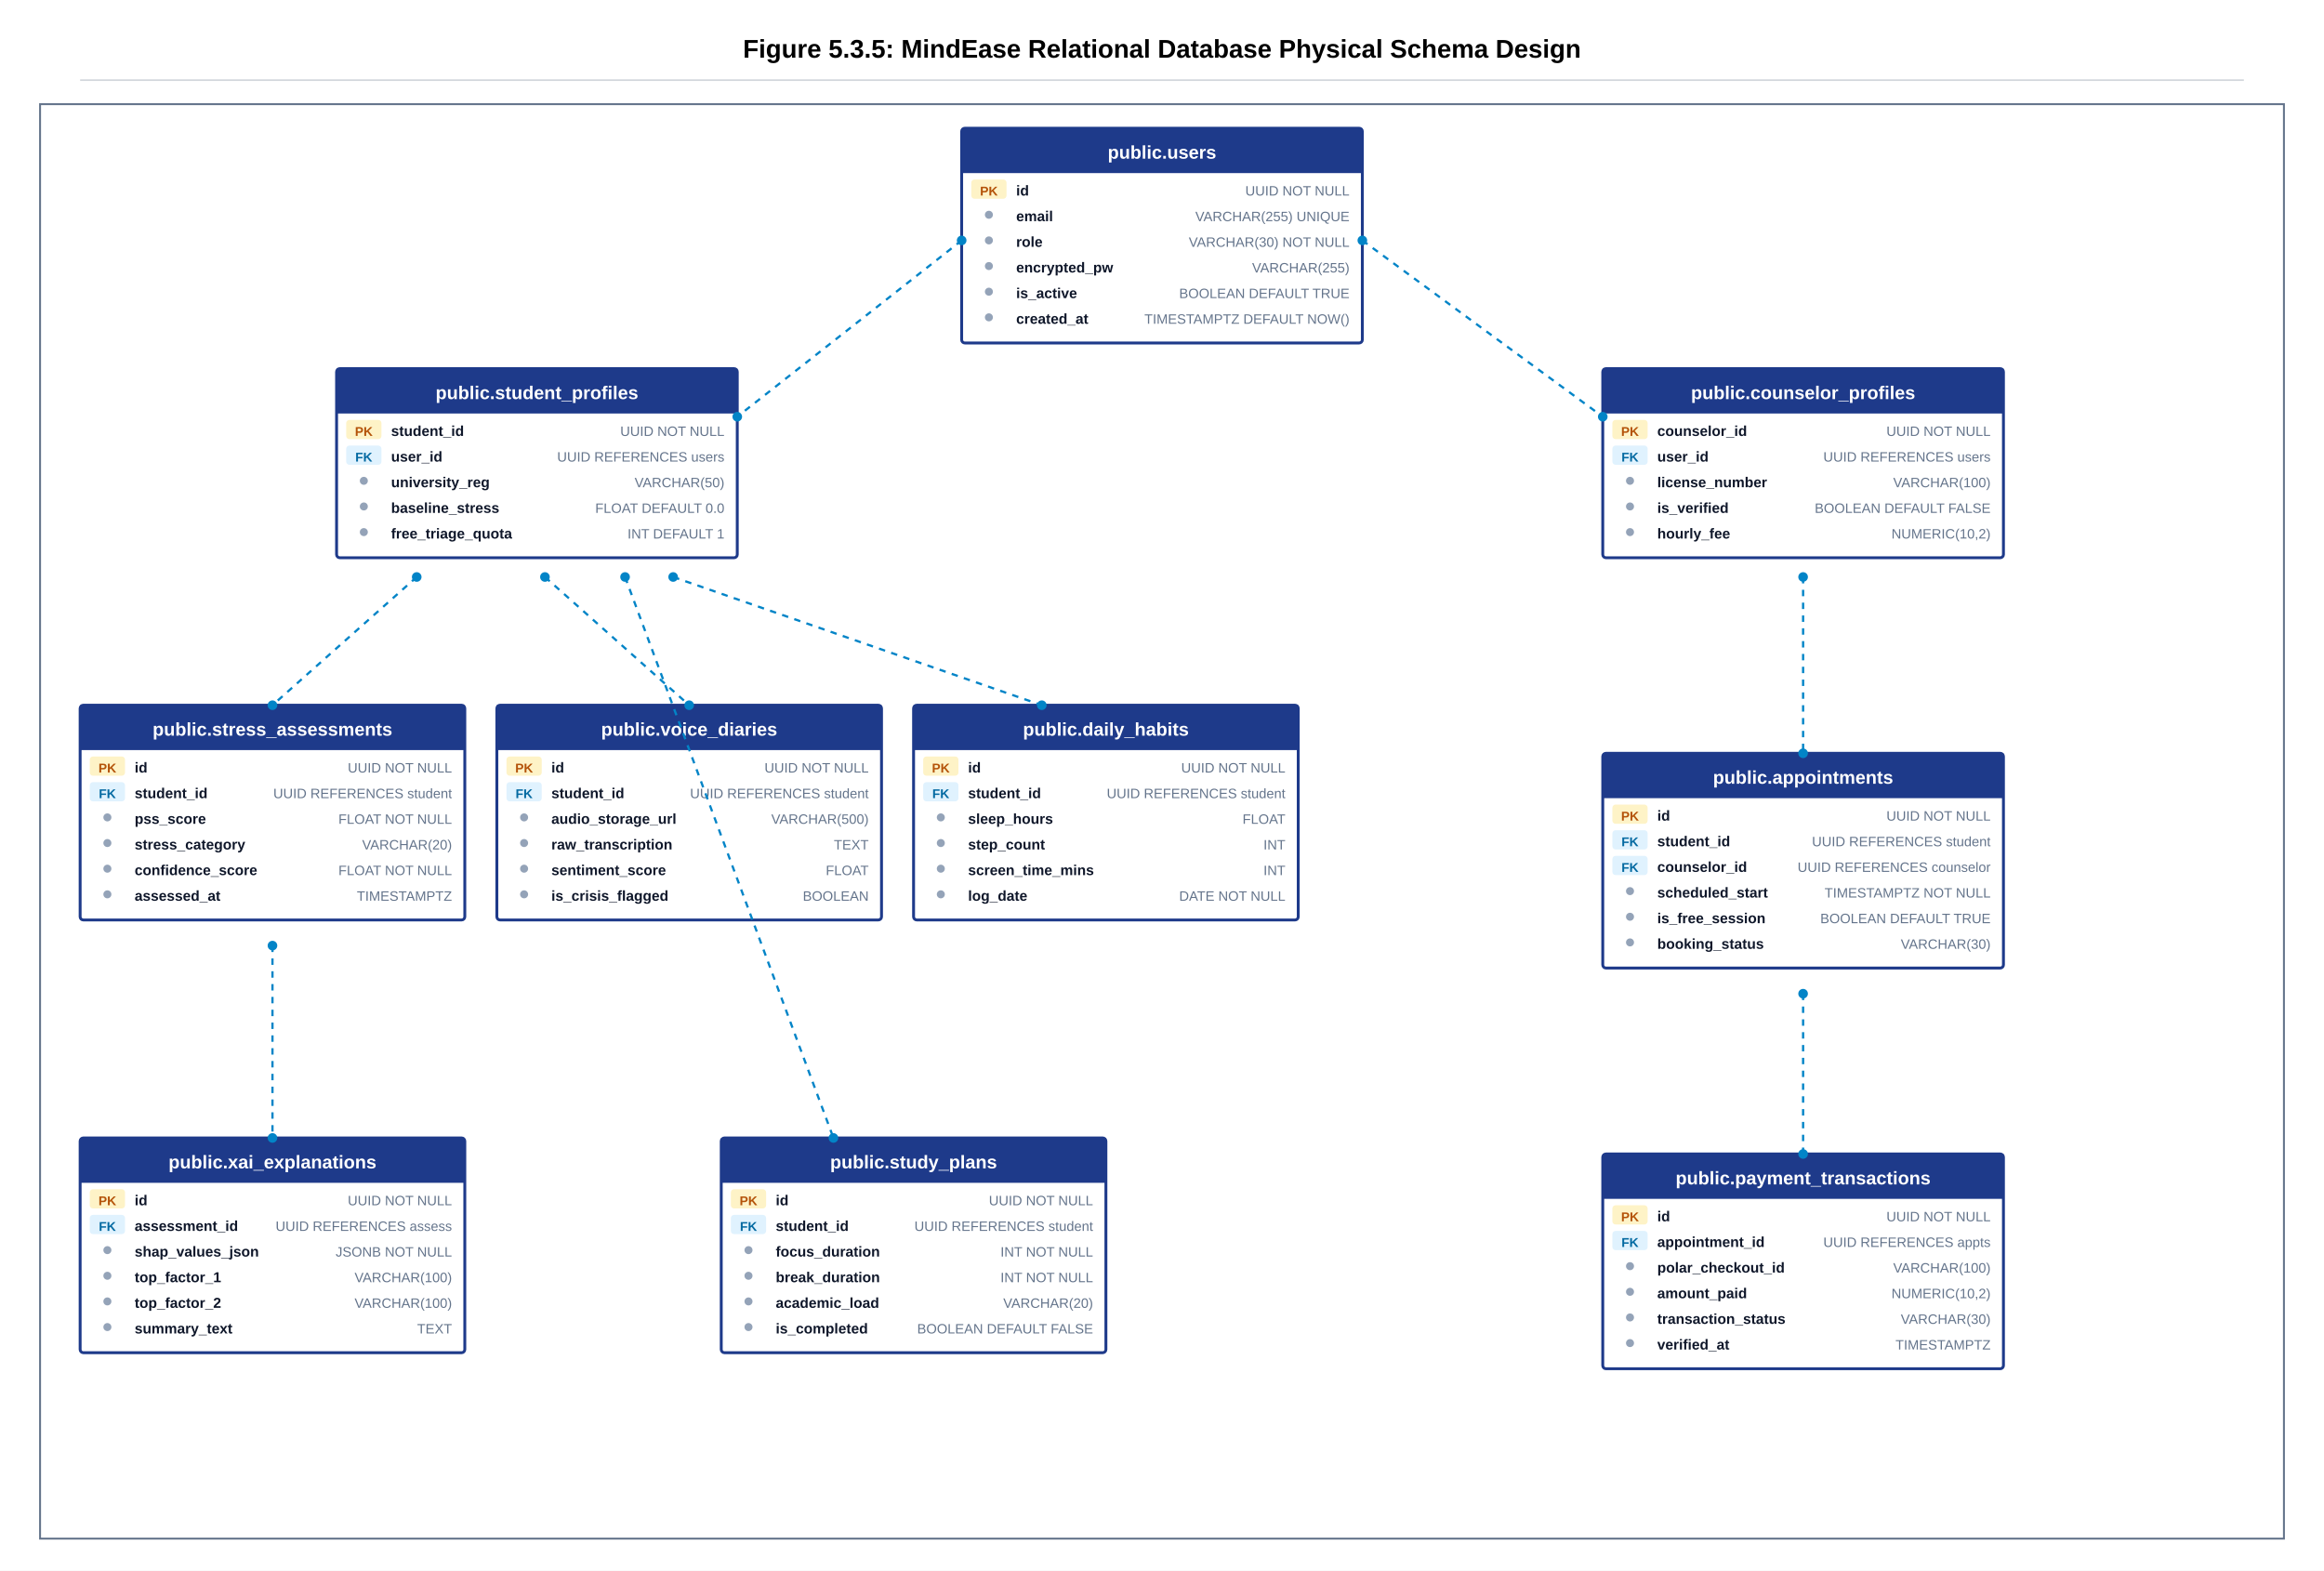
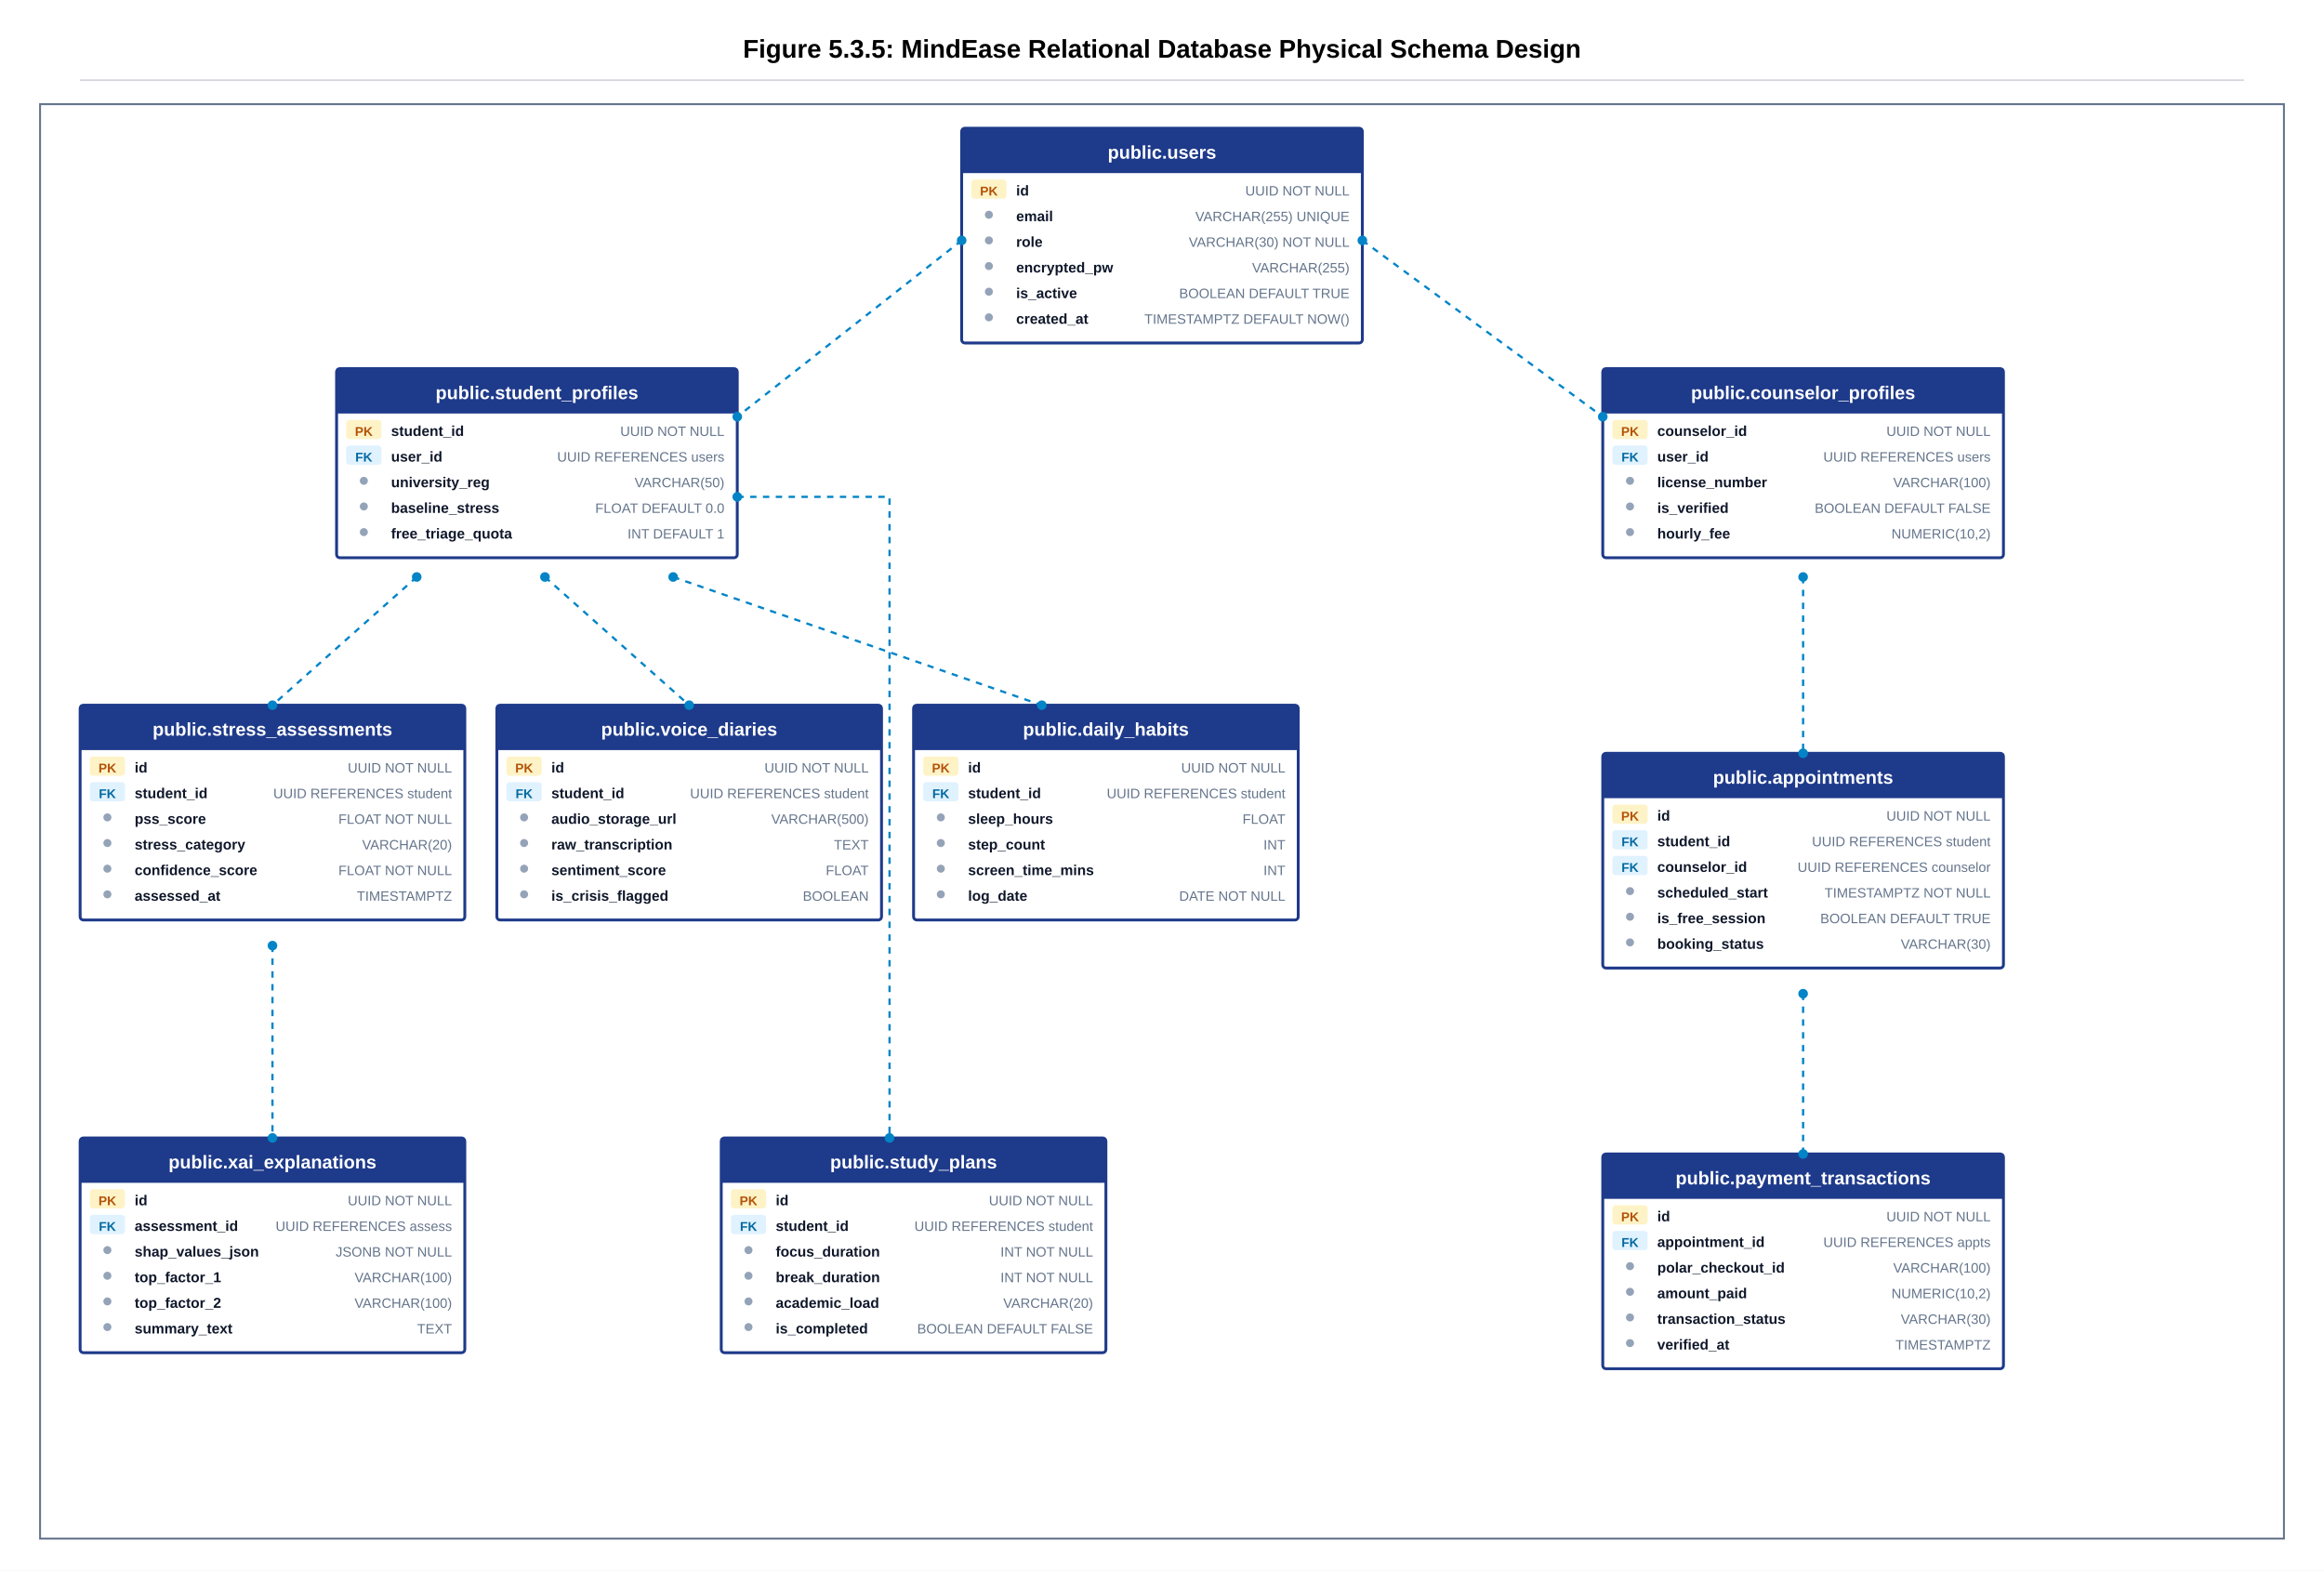
<svg xmlns="http://www.w3.org/2000/svg" width="1450" height="980" viewBox="0 0 1450 980">
  <rect width="1450" height="980" fill="#ffffff" />
  <text x="725.0" y="36" font-family="Arial, sans-serif" font-size="16" font-weight="bold" fill="#000000" text-anchor="middle">Figure 5.3.5: MindEase Relational Database Physical Schema Design</text>
  <line x1="50" y1="50" x2="1400" y2="50" stroke="#d1d5db" stroke-width="1" />
  <rect x="25" y="65" width="1400" height="895" fill="none" stroke="#64748b" stroke-width="1.2" />
  <rect x="600" y="80" width="250" height="134" fill="#ffffff" stroke="#1e3a8a" stroke-width="1.8" rx="2" />
  <rect x="600" y="80" width="250" height="28" fill="#1e3a8a" />
  <text x="725.0" y="99" font-family="Arial, sans-serif" font-size="11.5" font-weight="bold" fill="#ffffff" text-anchor="middle">public.users</text>
  <rect x="606" y="112" width="22" height="12" fill="#fef3c7" rx="2" />
  <text x="617" y="122" font-family="Arial, sans-serif" font-size="8" font-weight="bold" fill="#b45309" text-anchor="middle">PK</text>
  <text x="634" y="122" font-family="Arial, sans-serif" font-size="9" font-weight="bold" fill="#0f172a">id</text>
  <text x="842" y="122" font-family="Arial, sans-serif" font-size="8.5" fill="#64748b" text-anchor="end">UUID NOT NULL</text>
  <circle cx="617" cy="134" r="2.5" fill="#94a3b8" />
  <text x="634" y="138" font-family="Arial, sans-serif" font-size="9" font-weight="bold" fill="#0f172a">email</text>
  <text x="842" y="138" font-family="Arial, sans-serif" font-size="8.5" fill="#64748b" text-anchor="end">VARCHAR(255) UNIQUE</text>
  <circle cx="617" cy="150" r="2.5" fill="#94a3b8" />
  <text x="634" y="154" font-family="Arial, sans-serif" font-size="9" font-weight="bold" fill="#0f172a">role</text>
  <text x="842" y="154" font-family="Arial, sans-serif" font-size="8.5" fill="#64748b" text-anchor="end">VARCHAR(30) NOT NULL</text>
  <circle cx="617" cy="166" r="2.5" fill="#94a3b8" />
  <text x="634" y="170" font-family="Arial, sans-serif" font-size="9" font-weight="bold" fill="#0f172a">encrypted_pw</text>
  <text x="842" y="170" font-family="Arial, sans-serif" font-size="8.5" fill="#64748b" text-anchor="end">VARCHAR(255)</text>
  <circle cx="617" cy="182" r="2.5" fill="#94a3b8" />
  <text x="634" y="186" font-family="Arial, sans-serif" font-size="9" font-weight="bold" fill="#0f172a">is_active</text>
  <text x="842" y="186" font-family="Arial, sans-serif" font-size="8.5" fill="#64748b" text-anchor="end">BOOLEAN DEFAULT TRUE</text>
  <circle cx="617" cy="198" r="2.5" fill="#94a3b8" />
  <text x="634" y="202" font-family="Arial, sans-serif" font-size="9" font-weight="bold" fill="#0f172a">created_at</text>
  <text x="842" y="202" font-family="Arial, sans-serif" font-size="8.5" fill="#64748b" text-anchor="end">TIMESTAMPTZ DEFAULT NOW()</text>
  <rect x="210" y="230" width="250" height="118" fill="#ffffff" stroke="#1e3a8a" stroke-width="1.8" rx="2" />
  <rect x="210" y="230" width="250" height="28" fill="#1e3a8a" />
  <text x="335.0" y="249" font-family="Arial, sans-serif" font-size="11.5" font-weight="bold" fill="#ffffff" text-anchor="middle">public.student_profiles</text>
  <rect x="216" y="262" width="22" height="12" fill="#fef3c7" rx="2" />
  <text x="227" y="272" font-family="Arial, sans-serif" font-size="8" font-weight="bold" fill="#b45309" text-anchor="middle">PK</text>
  <text x="244" y="272" font-family="Arial, sans-serif" font-size="9" font-weight="bold" fill="#0f172a">student_id</text>
  <text x="452" y="272" font-family="Arial, sans-serif" font-size="8.5" fill="#64748b" text-anchor="end">UUID NOT NULL</text>
  <rect x="216" y="278" width="22" height="12" fill="#e0f2fe" rx="2" />
  <text x="227" y="288" font-family="Arial, sans-serif" font-size="8" font-weight="bold" fill="#0369a1" text-anchor="middle">FK</text>
  <text x="244" y="288" font-family="Arial, sans-serif" font-size="9" font-weight="bold" fill="#0f172a">user_id</text>
  <text x="452" y="288" font-family="Arial, sans-serif" font-size="8.5" fill="#64748b" text-anchor="end">UUID REFERENCES users</text>
  <circle cx="227" cy="300" r="2.5" fill="#94a3b8" />
  <text x="244" y="304" font-family="Arial, sans-serif" font-size="9" font-weight="bold" fill="#0f172a">university_reg</text>
  <text x="452" y="304" font-family="Arial, sans-serif" font-size="8.5" fill="#64748b" text-anchor="end">VARCHAR(50)</text>
  <circle cx="227" cy="316" r="2.5" fill="#94a3b8" />
  <text x="244" y="320" font-family="Arial, sans-serif" font-size="9" font-weight="bold" fill="#0f172a">baseline_stress</text>
  <text x="452" y="320" font-family="Arial, sans-serif" font-size="8.5" fill="#64748b" text-anchor="end">FLOAT DEFAULT 0.0</text>
  <circle cx="227" cy="332" r="2.5" fill="#94a3b8" />
  <text x="244" y="336" font-family="Arial, sans-serif" font-size="9" font-weight="bold" fill="#0f172a">free_triage_quota</text>
  <text x="452" y="336" font-family="Arial, sans-serif" font-size="8.5" fill="#64748b" text-anchor="end">INT DEFAULT 1</text>
  <rect x="1000" y="230" width="250" height="118" fill="#ffffff" stroke="#1e3a8a" stroke-width="1.8" rx="2" />
  <rect x="1000" y="230" width="250" height="28" fill="#1e3a8a" />
  <text x="1125.0" y="249" font-family="Arial, sans-serif" font-size="11.5" font-weight="bold" fill="#ffffff" text-anchor="middle">public.counselor_profiles</text>
  <rect x="1006" y="262" width="22" height="12" fill="#fef3c7" rx="2" />
  <text x="1017" y="272" font-family="Arial, sans-serif" font-size="8" font-weight="bold" fill="#b45309" text-anchor="middle">PK</text>
  <text x="1034" y="272" font-family="Arial, sans-serif" font-size="9" font-weight="bold" fill="#0f172a">counselor_id</text>
  <text x="1242" y="272" font-family="Arial, sans-serif" font-size="8.5" fill="#64748b" text-anchor="end">UUID NOT NULL</text>
  <rect x="1006" y="278" width="22" height="12" fill="#e0f2fe" rx="2" />
  <text x="1017" y="288" font-family="Arial, sans-serif" font-size="8" font-weight="bold" fill="#0369a1" text-anchor="middle">FK</text>
  <text x="1034" y="288" font-family="Arial, sans-serif" font-size="9" font-weight="bold" fill="#0f172a">user_id</text>
  <text x="1242" y="288" font-family="Arial, sans-serif" font-size="8.5" fill="#64748b" text-anchor="end">UUID REFERENCES users</text>
  <circle cx="1017" cy="300" r="2.5" fill="#94a3b8" />
  <text x="1034" y="304" font-family="Arial, sans-serif" font-size="9" font-weight="bold" fill="#0f172a">license_number</text>
  <text x="1242" y="304" font-family="Arial, sans-serif" font-size="8.5" fill="#64748b" text-anchor="end">VARCHAR(100)</text>
  <circle cx="1017" cy="316" r="2.5" fill="#94a3b8" />
  <text x="1034" y="320" font-family="Arial, sans-serif" font-size="9" font-weight="bold" fill="#0f172a">is_verified</text>
  <text x="1242" y="320" font-family="Arial, sans-serif" font-size="8.5" fill="#64748b" text-anchor="end">BOOLEAN DEFAULT FALSE</text>
  <circle cx="1017" cy="332" r="2.5" fill="#94a3b8" />
  <text x="1034" y="336" font-family="Arial, sans-serif" font-size="9" font-weight="bold" fill="#0f172a">hourly_fee</text>
  <text x="1242" y="336" font-family="Arial, sans-serif" font-size="8.5" fill="#64748b" text-anchor="end">NUMERIC(10,2)</text>
  <rect x="50" y="440" width="240" height="134" fill="#ffffff" stroke="#1e3a8a" stroke-width="1.8" rx="2" />
  <rect x="50" y="440" width="240" height="28" fill="#1e3a8a" />
  <text x="170.0" y="459" font-family="Arial, sans-serif" font-size="11.5" font-weight="bold" fill="#ffffff" text-anchor="middle">public.stress_assessments</text>
  <rect x="56" y="472" width="22" height="12" fill="#fef3c7" rx="2" />
  <text x="67" y="482" font-family="Arial, sans-serif" font-size="8" font-weight="bold" fill="#b45309" text-anchor="middle">PK</text>
  <text x="84" y="482" font-family="Arial, sans-serif" font-size="9" font-weight="bold" fill="#0f172a">id</text>
  <text x="282" y="482" font-family="Arial, sans-serif" font-size="8.5" fill="#64748b" text-anchor="end">UUID NOT NULL</text>
  <rect x="56" y="488" width="22" height="12" fill="#e0f2fe" rx="2" />
  <text x="67" y="498" font-family="Arial, sans-serif" font-size="8" font-weight="bold" fill="#0369a1" text-anchor="middle">FK</text>
  <text x="84" y="498" font-family="Arial, sans-serif" font-size="9" font-weight="bold" fill="#0f172a">student_id</text>
  <text x="282" y="498" font-family="Arial, sans-serif" font-size="8.5" fill="#64748b" text-anchor="end">UUID REFERENCES student</text>
  <circle cx="67" cy="510" r="2.5" fill="#94a3b8" />
  <text x="84" y="514" font-family="Arial, sans-serif" font-size="9" font-weight="bold" fill="#0f172a">pss_score</text>
  <text x="282" y="514" font-family="Arial, sans-serif" font-size="8.5" fill="#64748b" text-anchor="end">FLOAT NOT NULL</text>
  <circle cx="67" cy="526" r="2.5" fill="#94a3b8" />
  <text x="84" y="530" font-family="Arial, sans-serif" font-size="9" font-weight="bold" fill="#0f172a">stress_category</text>
  <text x="282" y="530" font-family="Arial, sans-serif" font-size="8.5" fill="#64748b" text-anchor="end">VARCHAR(20)</text>
  <circle cx="67" cy="542" r="2.5" fill="#94a3b8" />
  <text x="84" y="546" font-family="Arial, sans-serif" font-size="9" font-weight="bold" fill="#0f172a">confidence_score</text>
  <text x="282" y="546" font-family="Arial, sans-serif" font-size="8.5" fill="#64748b" text-anchor="end">FLOAT NOT NULL</text>
  <circle cx="67" cy="558" r="2.5" fill="#94a3b8" />
  <text x="84" y="562" font-family="Arial, sans-serif" font-size="9" font-weight="bold" fill="#0f172a">assessed_at</text>
  <text x="282" y="562" font-family="Arial, sans-serif" font-size="8.5" fill="#64748b" text-anchor="end">TIMESTAMPTZ</text>
  <rect x="310" y="440" width="240" height="134" fill="#ffffff" stroke="#1e3a8a" stroke-width="1.8" rx="2" />
  <rect x="310" y="440" width="240" height="28" fill="#1e3a8a" />
  <text x="430.0" y="459" font-family="Arial, sans-serif" font-size="11.5" font-weight="bold" fill="#ffffff" text-anchor="middle">public.voice_diaries</text>
  <rect x="316" y="472" width="22" height="12" fill="#fef3c7" rx="2" />
  <text x="327" y="482" font-family="Arial, sans-serif" font-size="8" font-weight="bold" fill="#b45309" text-anchor="middle">PK</text>
  <text x="344" y="482" font-family="Arial, sans-serif" font-size="9" font-weight="bold" fill="#0f172a">id</text>
  <text x="542" y="482" font-family="Arial, sans-serif" font-size="8.5" fill="#64748b" text-anchor="end">UUID NOT NULL</text>
  <rect x="316" y="488" width="22" height="12" fill="#e0f2fe" rx="2" />
  <text x="327" y="498" font-family="Arial, sans-serif" font-size="8" font-weight="bold" fill="#0369a1" text-anchor="middle">FK</text>
  <text x="344" y="498" font-family="Arial, sans-serif" font-size="9" font-weight="bold" fill="#0f172a">student_id</text>
  <text x="542" y="498" font-family="Arial, sans-serif" font-size="8.5" fill="#64748b" text-anchor="end">UUID REFERENCES student</text>
  <circle cx="327" cy="510" r="2.5" fill="#94a3b8" />
  <text x="344" y="514" font-family="Arial, sans-serif" font-size="9" font-weight="bold" fill="#0f172a">audio_storage_url</text>
  <text x="542" y="514" font-family="Arial, sans-serif" font-size="8.5" fill="#64748b" text-anchor="end">VARCHAR(500)</text>
  <circle cx="327" cy="526" r="2.5" fill="#94a3b8" />
  <text x="344" y="530" font-family="Arial, sans-serif" font-size="9" font-weight="bold" fill="#0f172a">raw_transcription</text>
  <text x="542" y="530" font-family="Arial, sans-serif" font-size="8.5" fill="#64748b" text-anchor="end">TEXT</text>
  <circle cx="327" cy="542" r="2.5" fill="#94a3b8" />
  <text x="344" y="546" font-family="Arial, sans-serif" font-size="9" font-weight="bold" fill="#0f172a">sentiment_score</text>
  <text x="542" y="546" font-family="Arial, sans-serif" font-size="8.5" fill="#64748b" text-anchor="end">FLOAT</text>
  <circle cx="327" cy="558" r="2.5" fill="#94a3b8" />
  <text x="344" y="562" font-family="Arial, sans-serif" font-size="9" font-weight="bold" fill="#0f172a">is_crisis_flagged</text>
  <text x="542" y="562" font-family="Arial, sans-serif" font-size="8.5" fill="#64748b" text-anchor="end">BOOLEAN</text>
  <rect x="570" y="440" width="240" height="134" fill="#ffffff" stroke="#1e3a8a" stroke-width="1.8" rx="2" />
  <rect x="570" y="440" width="240" height="28" fill="#1e3a8a" />
  <text x="690.0" y="459" font-family="Arial, sans-serif" font-size="11.5" font-weight="bold" fill="#ffffff" text-anchor="middle">public.daily_habits</text>
  <rect x="576" y="472" width="22" height="12" fill="#fef3c7" rx="2" />
  <text x="587" y="482" font-family="Arial, sans-serif" font-size="8" font-weight="bold" fill="#b45309" text-anchor="middle">PK</text>
  <text x="604" y="482" font-family="Arial, sans-serif" font-size="9" font-weight="bold" fill="#0f172a">id</text>
  <text x="802" y="482" font-family="Arial, sans-serif" font-size="8.5" fill="#64748b" text-anchor="end">UUID NOT NULL</text>
  <rect x="576" y="488" width="22" height="12" fill="#e0f2fe" rx="2" />
  <text x="587" y="498" font-family="Arial, sans-serif" font-size="8" font-weight="bold" fill="#0369a1" text-anchor="middle">FK</text>
  <text x="604" y="498" font-family="Arial, sans-serif" font-size="9" font-weight="bold" fill="#0f172a">student_id</text>
  <text x="802" y="498" font-family="Arial, sans-serif" font-size="8.5" fill="#64748b" text-anchor="end">UUID REFERENCES student</text>
  <circle cx="587" cy="510" r="2.5" fill="#94a3b8" />
  <text x="604" y="514" font-family="Arial, sans-serif" font-size="9" font-weight="bold" fill="#0f172a">sleep_hours</text>
  <text x="802" y="514" font-family="Arial, sans-serif" font-size="8.5" fill="#64748b" text-anchor="end">FLOAT</text>
  <circle cx="587" cy="526" r="2.5" fill="#94a3b8" />
  <text x="604" y="530" font-family="Arial, sans-serif" font-size="9" font-weight="bold" fill="#0f172a">step_count</text>
  <text x="802" y="530" font-family="Arial, sans-serif" font-size="8.5" fill="#64748b" text-anchor="end">INT</text>
  <circle cx="587" cy="542" r="2.5" fill="#94a3b8" />
  <text x="604" y="546" font-family="Arial, sans-serif" font-size="9" font-weight="bold" fill="#0f172a">screen_time_mins</text>
  <text x="802" y="546" font-family="Arial, sans-serif" font-size="8.5" fill="#64748b" text-anchor="end">INT</text>
  <circle cx="587" cy="558" r="2.5" fill="#94a3b8" />
  <text x="604" y="562" font-family="Arial, sans-serif" font-size="9" font-weight="bold" fill="#0f172a">log_date</text>
  <text x="802" y="562" font-family="Arial, sans-serif" font-size="8.5" fill="#64748b" text-anchor="end">DATE NOT NULL</text>
  <rect x="50" y="710" width="240" height="134" fill="#ffffff" stroke="#1e3a8a" stroke-width="1.8" rx="2" />
  <rect x="50" y="710" width="240" height="28" fill="#1e3a8a" />
  <text x="170.0" y="729" font-family="Arial, sans-serif" font-size="11.5" font-weight="bold" fill="#ffffff" text-anchor="middle">public.xai_explanations</text>
  <rect x="56" y="742" width="22" height="12" fill="#fef3c7" rx="2" />
  <text x="67" y="752" font-family="Arial, sans-serif" font-size="8" font-weight="bold" fill="#b45309" text-anchor="middle">PK</text>
  <text x="84" y="752" font-family="Arial, sans-serif" font-size="9" font-weight="bold" fill="#0f172a">id</text>
  <text x="282" y="752" font-family="Arial, sans-serif" font-size="8.5" fill="#64748b" text-anchor="end">UUID NOT NULL</text>
  <rect x="56" y="758" width="22" height="12" fill="#e0f2fe" rx="2" />
  <text x="67" y="768" font-family="Arial, sans-serif" font-size="8" font-weight="bold" fill="#0369a1" text-anchor="middle">FK</text>
  <text x="84" y="768" font-family="Arial, sans-serif" font-size="9" font-weight="bold" fill="#0f172a">assessment_id</text>
  <text x="282" y="768" font-family="Arial, sans-serif" font-size="8.5" fill="#64748b" text-anchor="end">UUID REFERENCES assess</text>
  <circle cx="67" cy="780" r="2.5" fill="#94a3b8" />
  <text x="84" y="784" font-family="Arial, sans-serif" font-size="9" font-weight="bold" fill="#0f172a">shap_values_json</text>
  <text x="282" y="784" font-family="Arial, sans-serif" font-size="8.5" fill="#64748b" text-anchor="end">JSONB NOT NULL</text>
  <circle cx="67" cy="796" r="2.5" fill="#94a3b8" />
  <text x="84" y="800" font-family="Arial, sans-serif" font-size="9" font-weight="bold" fill="#0f172a">top_factor_1</text>
  <text x="282" y="800" font-family="Arial, sans-serif" font-size="8.5" fill="#64748b" text-anchor="end">VARCHAR(100)</text>
  <circle cx="67" cy="812" r="2.5" fill="#94a3b8" />
  <text x="84" y="816" font-family="Arial, sans-serif" font-size="9" font-weight="bold" fill="#0f172a">top_factor_2</text>
  <text x="282" y="816" font-family="Arial, sans-serif" font-size="8.5" fill="#64748b" text-anchor="end">VARCHAR(100)</text>
  <circle cx="67" cy="828" r="2.5" fill="#94a3b8" />
  <text x="84" y="832" font-family="Arial, sans-serif" font-size="9" font-weight="bold" fill="#0f172a">summary_text</text>
  <text x="282" y="832" font-family="Arial, sans-serif" font-size="8.5" fill="#64748b" text-anchor="end">TEXT</text>
  <rect x="450" y="710" width="240" height="134" fill="#ffffff" stroke="#1e3a8a" stroke-width="1.8" rx="2" />
  <rect x="450" y="710" width="240" height="28" fill="#1e3a8a" />
  <text x="570.0" y="729" font-family="Arial, sans-serif" font-size="11.5" font-weight="bold" fill="#ffffff" text-anchor="middle">public.study_plans</text>
  <rect x="456" y="742" width="22" height="12" fill="#fef3c7" rx="2" />
  <text x="467" y="752" font-family="Arial, sans-serif" font-size="8" font-weight="bold" fill="#b45309" text-anchor="middle">PK</text>
  <text x="484" y="752" font-family="Arial, sans-serif" font-size="9" font-weight="bold" fill="#0f172a">id</text>
  <text x="682" y="752" font-family="Arial, sans-serif" font-size="8.5" fill="#64748b" text-anchor="end">UUID NOT NULL</text>
  <rect x="456" y="758" width="22" height="12" fill="#e0f2fe" rx="2" />
  <text x="467" y="768" font-family="Arial, sans-serif" font-size="8" font-weight="bold" fill="#0369a1" text-anchor="middle">FK</text>
  <text x="484" y="768" font-family="Arial, sans-serif" font-size="9" font-weight="bold" fill="#0f172a">student_id</text>
  <text x="682" y="768" font-family="Arial, sans-serif" font-size="8.5" fill="#64748b" text-anchor="end">UUID REFERENCES student</text>
  <circle cx="467" cy="780" r="2.5" fill="#94a3b8" />
  <text x="484" y="784" font-family="Arial, sans-serif" font-size="9" font-weight="bold" fill="#0f172a">focus_duration</text>
  <text x="682" y="784" font-family="Arial, sans-serif" font-size="8.5" fill="#64748b" text-anchor="end">INT NOT NULL</text>
  <circle cx="467" cy="796" r="2.5" fill="#94a3b8" />
  <text x="484" y="800" font-family="Arial, sans-serif" font-size="9" font-weight="bold" fill="#0f172a">break_duration</text>
  <text x="682" y="800" font-family="Arial, sans-serif" font-size="8.5" fill="#64748b" text-anchor="end">INT NOT NULL</text>
  <circle cx="467" cy="812" r="2.5" fill="#94a3b8" />
  <text x="484" y="816" font-family="Arial, sans-serif" font-size="9" font-weight="bold" fill="#0f172a">academic_load</text>
  <text x="682" y="816" font-family="Arial, sans-serif" font-size="8.5" fill="#64748b" text-anchor="end">VARCHAR(20)</text>
  <circle cx="467" cy="828" r="2.5" fill="#94a3b8" />
  <text x="484" y="832" font-family="Arial, sans-serif" font-size="9" font-weight="bold" fill="#0f172a">is_completed</text>
  <text x="682" y="832" font-family="Arial, sans-serif" font-size="8.5" fill="#64748b" text-anchor="end">BOOLEAN DEFAULT FALSE</text>
  <rect x="1000" y="470" width="250" height="134" fill="#ffffff" stroke="#1e3a8a" stroke-width="1.8" rx="2" />
  <rect x="1000" y="470" width="250" height="28" fill="#1e3a8a" />
  <text x="1125.0" y="489" font-family="Arial, sans-serif" font-size="11.5" font-weight="bold" fill="#ffffff" text-anchor="middle">public.appointments</text>
  <rect x="1006" y="502" width="22" height="12" fill="#fef3c7" rx="2" />
  <text x="1017" y="512" font-family="Arial, sans-serif" font-size="8" font-weight="bold" fill="#b45309" text-anchor="middle">PK</text>
  <text x="1034" y="512" font-family="Arial, sans-serif" font-size="9" font-weight="bold" fill="#0f172a">id</text>
  <text x="1242" y="512" font-family="Arial, sans-serif" font-size="8.5" fill="#64748b" text-anchor="end">UUID NOT NULL</text>
  <rect x="1006" y="518" width="22" height="12" fill="#e0f2fe" rx="2" />
  <text x="1017" y="528" font-family="Arial, sans-serif" font-size="8" font-weight="bold" fill="#0369a1" text-anchor="middle">FK</text>
  <text x="1034" y="528" font-family="Arial, sans-serif" font-size="9" font-weight="bold" fill="#0f172a">student_id</text>
  <text x="1242" y="528" font-family="Arial, sans-serif" font-size="8.5" fill="#64748b" text-anchor="end">UUID REFERENCES student</text>
  <rect x="1006" y="534" width="22" height="12" fill="#e0f2fe" rx="2" />
  <text x="1017" y="544" font-family="Arial, sans-serif" font-size="8" font-weight="bold" fill="#0369a1" text-anchor="middle">FK</text>
  <text x="1034" y="544" font-family="Arial, sans-serif" font-size="9" font-weight="bold" fill="#0f172a">counselor_id</text>
  <text x="1242" y="544" font-family="Arial, sans-serif" font-size="8.5" fill="#64748b" text-anchor="end">UUID REFERENCES counselor</text>
  <circle cx="1017" cy="556" r="2.5" fill="#94a3b8" />
  <text x="1034" y="560" font-family="Arial, sans-serif" font-size="9" font-weight="bold" fill="#0f172a">scheduled_start</text>
  <text x="1242" y="560" font-family="Arial, sans-serif" font-size="8.5" fill="#64748b" text-anchor="end">TIMESTAMPTZ NOT NULL</text>
  <circle cx="1017" cy="572" r="2.5" fill="#94a3b8" />
  <text x="1034" y="576" font-family="Arial, sans-serif" font-size="9" font-weight="bold" fill="#0f172a">is_free_session</text>
  <text x="1242" y="576" font-family="Arial, sans-serif" font-size="8.5" fill="#64748b" text-anchor="end">BOOLEAN DEFAULT TRUE</text>
  <circle cx="1017" cy="588" r="2.5" fill="#94a3b8" />
  <text x="1034" y="592" font-family="Arial, sans-serif" font-size="9" font-weight="bold" fill="#0f172a">booking_status</text>
  <text x="1242" y="592" font-family="Arial, sans-serif" font-size="8.5" fill="#64748b" text-anchor="end">VARCHAR(30)</text>
  <rect x="1000" y="720" width="250" height="134" fill="#ffffff" stroke="#1e3a8a" stroke-width="1.8" rx="2" />
  <rect x="1000" y="720" width="250" height="28" fill="#1e3a8a" />
  <text x="1125.0" y="739" font-family="Arial, sans-serif" font-size="11.5" font-weight="bold" fill="#ffffff" text-anchor="middle">public.payment_transactions</text>
  <rect x="1006" y="752" width="22" height="12" fill="#fef3c7" rx="2" />
  <text x="1017" y="762" font-family="Arial, sans-serif" font-size="8" font-weight="bold" fill="#b45309" text-anchor="middle">PK</text>
  <text x="1034" y="762" font-family="Arial, sans-serif" font-size="9" font-weight="bold" fill="#0f172a">id</text>
  <text x="1242" y="762" font-family="Arial, sans-serif" font-size="8.5" fill="#64748b" text-anchor="end">UUID NOT NULL</text>
  <rect x="1006" y="768" width="22" height="12" fill="#e0f2fe" rx="2" />
  <text x="1017" y="778" font-family="Arial, sans-serif" font-size="8" font-weight="bold" fill="#0369a1" text-anchor="middle">FK</text>
  <text x="1034" y="778" font-family="Arial, sans-serif" font-size="9" font-weight="bold" fill="#0f172a">appointment_id</text>
  <text x="1242" y="778" font-family="Arial, sans-serif" font-size="8.5" fill="#64748b" text-anchor="end">UUID REFERENCES appts</text>
  <circle cx="1017" cy="790" r="2.5" fill="#94a3b8" />
  <text x="1034" y="794" font-family="Arial, sans-serif" font-size="9" font-weight="bold" fill="#0f172a">polar_checkout_id</text>
  <text x="1242" y="794" font-family="Arial, sans-serif" font-size="8.5" fill="#64748b" text-anchor="end">VARCHAR(100)</text>
  <circle cx="1017" cy="806" r="2.5" fill="#94a3b8" />
  <text x="1034" y="810" font-family="Arial, sans-serif" font-size="9" font-weight="bold" fill="#0f172a">amount_paid</text>
  <text x="1242" y="810" font-family="Arial, sans-serif" font-size="8.5" fill="#64748b" text-anchor="end">NUMERIC(10,2)</text>
  <circle cx="1017" cy="822" r="2.5" fill="#94a3b8" />
  <text x="1034" y="826" font-family="Arial, sans-serif" font-size="9" font-weight="bold" fill="#0f172a">transaction_status</text>
  <text x="1242" y="826" font-family="Arial, sans-serif" font-size="8.5" fill="#64748b" text-anchor="end">VARCHAR(30)</text>
  <circle cx="1017" cy="838" r="2.5" fill="#94a3b8" />
  <text x="1034" y="842" font-family="Arial, sans-serif" font-size="9" font-weight="bold" fill="#0f172a">verified_at</text>
  <text x="1242" y="842" font-family="Arial, sans-serif" font-size="8.5" fill="#64748b" text-anchor="end">TIMESTAMPTZ</text>
  <path d="M 600 150 L 460 260" fill="none" stroke="#0284c7" stroke-width="1.4" stroke-dasharray="4,4" />
  <circle cx="600" cy="150" r="3" fill="#0284c7" />
  <circle cx="460" cy="260" r="3" fill="#0284c7" />
  <path d="M 850 150 L 1000 260" fill="none" stroke="#0284c7" stroke-width="1.4" stroke-dasharray="4,4" />
  <circle cx="850" cy="150" r="3" fill="#0284c7" />
  <circle cx="1000" cy="260" r="3" fill="#0284c7" />
  <path d="M 260 360 L 170 440" fill="none" stroke="#0284c7" stroke-width="1.4" stroke-dasharray="4,4" />
  <circle cx="260" cy="360" r="3" fill="#0284c7" />
  <circle cx="170" cy="440" r="3" fill="#0284c7" />
  <path d="M 340 360 L 430 440" fill="none" stroke="#0284c7" stroke-width="1.4" stroke-dasharray="4,4" />
  <circle cx="340" cy="360" r="3" fill="#0284c7" />
  <circle cx="430" cy="440" r="3" fill="#0284c7" />
  <path d="M 420 360 L 650 440" fill="none" stroke="#0284c7" stroke-width="1.4" stroke-dasharray="4,4" />
  <circle cx="420" cy="360" r="3" fill="#0284c7" />
  <circle cx="650" cy="440" r="3" fill="#0284c7" />
  <path d="M 170 590 L 170 710" fill="none" stroke="#0284c7" stroke-width="1.4" stroke-dasharray="4,4" />
  <circle cx="170" cy="590" r="3" fill="#0284c7" />
  <circle cx="170" cy="710" r="3" fill="#0284c7" />
-   <path d="M 390 360 L 520 710" fill="none" stroke="#0284c7" stroke-width="1.4" stroke-dasharray="4,4" />
-   <circle cx="390" cy="360" r="3" fill="#0284c7" />
-   <circle cx="520" cy="710" r="3" fill="#0284c7" />
+   <path d="M 460 310 L 555 310 L 555 710" fill="none" stroke="#0284c7" stroke-width="1.4" stroke-dasharray="4,4" />
+   <circle cx="460" cy="310" r="3" fill="#0284c7" />
+   <circle cx="555" cy="710" r="3" fill="#0284c7" />
  <path d="M 1125 360 L 1125 470" fill="none" stroke="#0284c7" stroke-width="1.4" stroke-dasharray="4,4" />
  <circle cx="1125" cy="360" r="3" fill="#0284c7" />
  <circle cx="1125" cy="470" r="3" fill="#0284c7" />
  <path d="M 1125 620 L 1125 720" fill="none" stroke="#0284c7" stroke-width="1.4" stroke-dasharray="4,4" />
  <circle cx="1125" cy="620" r="3" fill="#0284c7" />
  <circle cx="1125" cy="720" r="3" fill="#0284c7" />
</svg>
